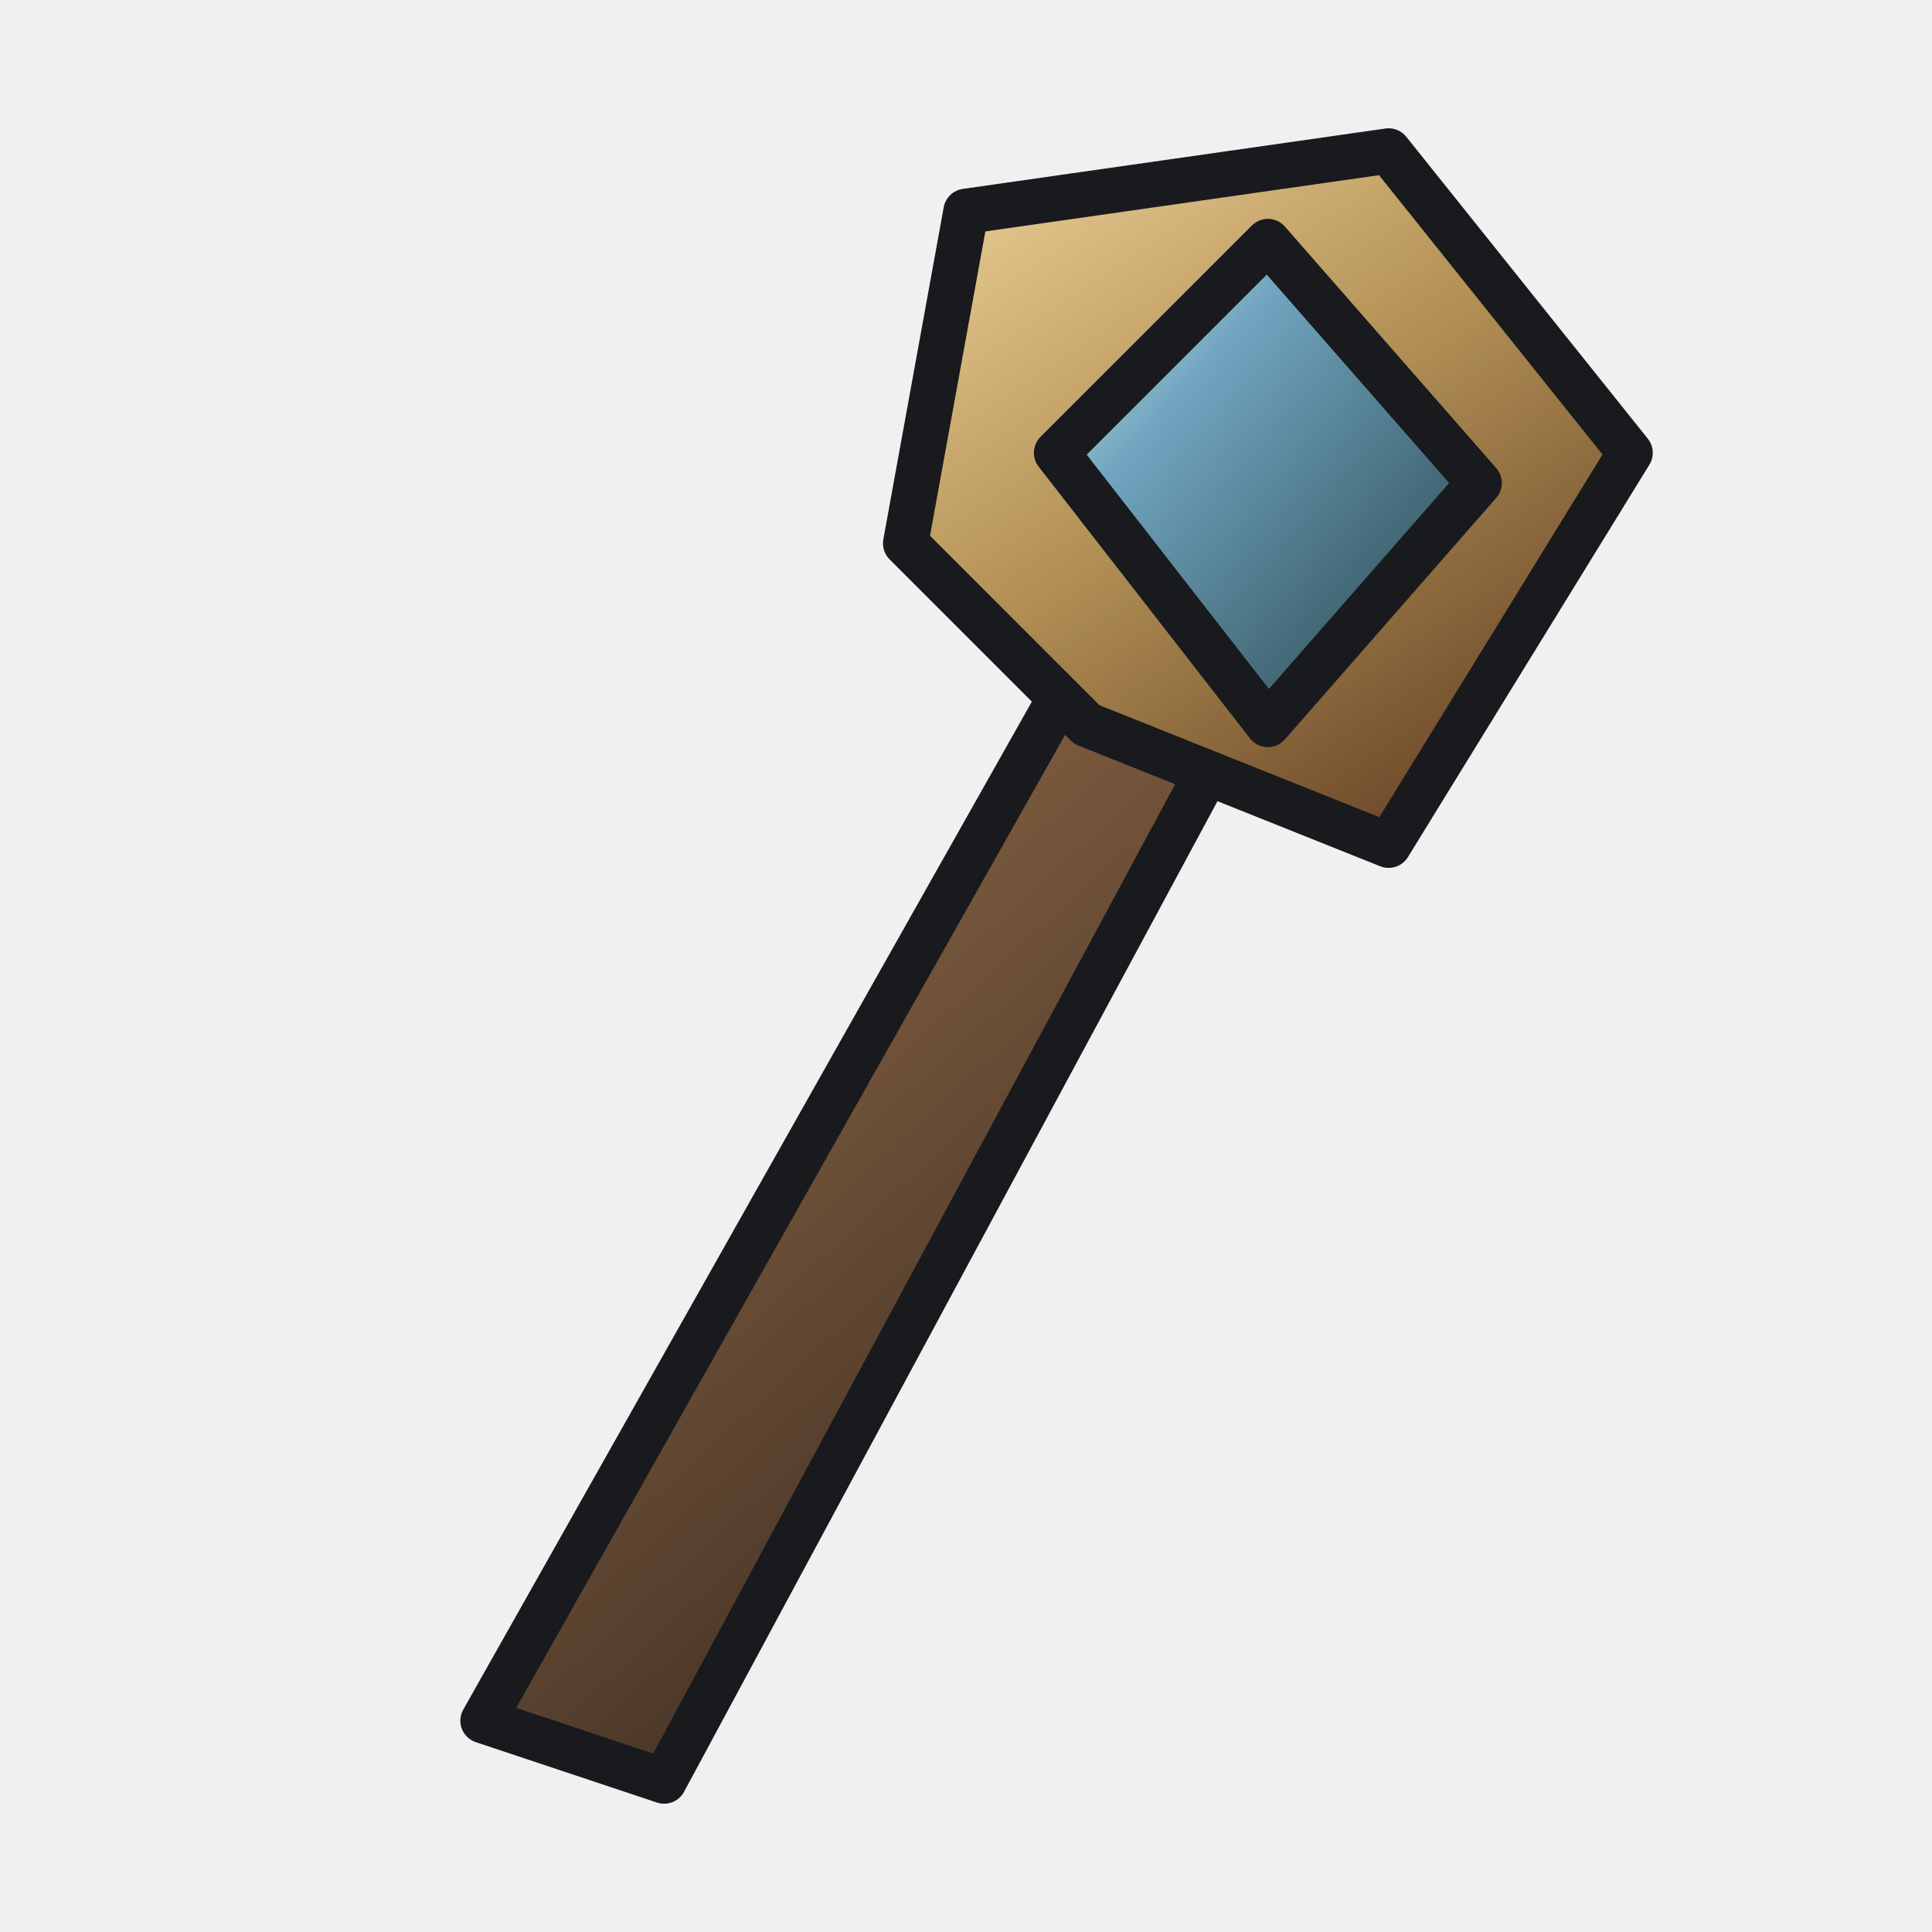
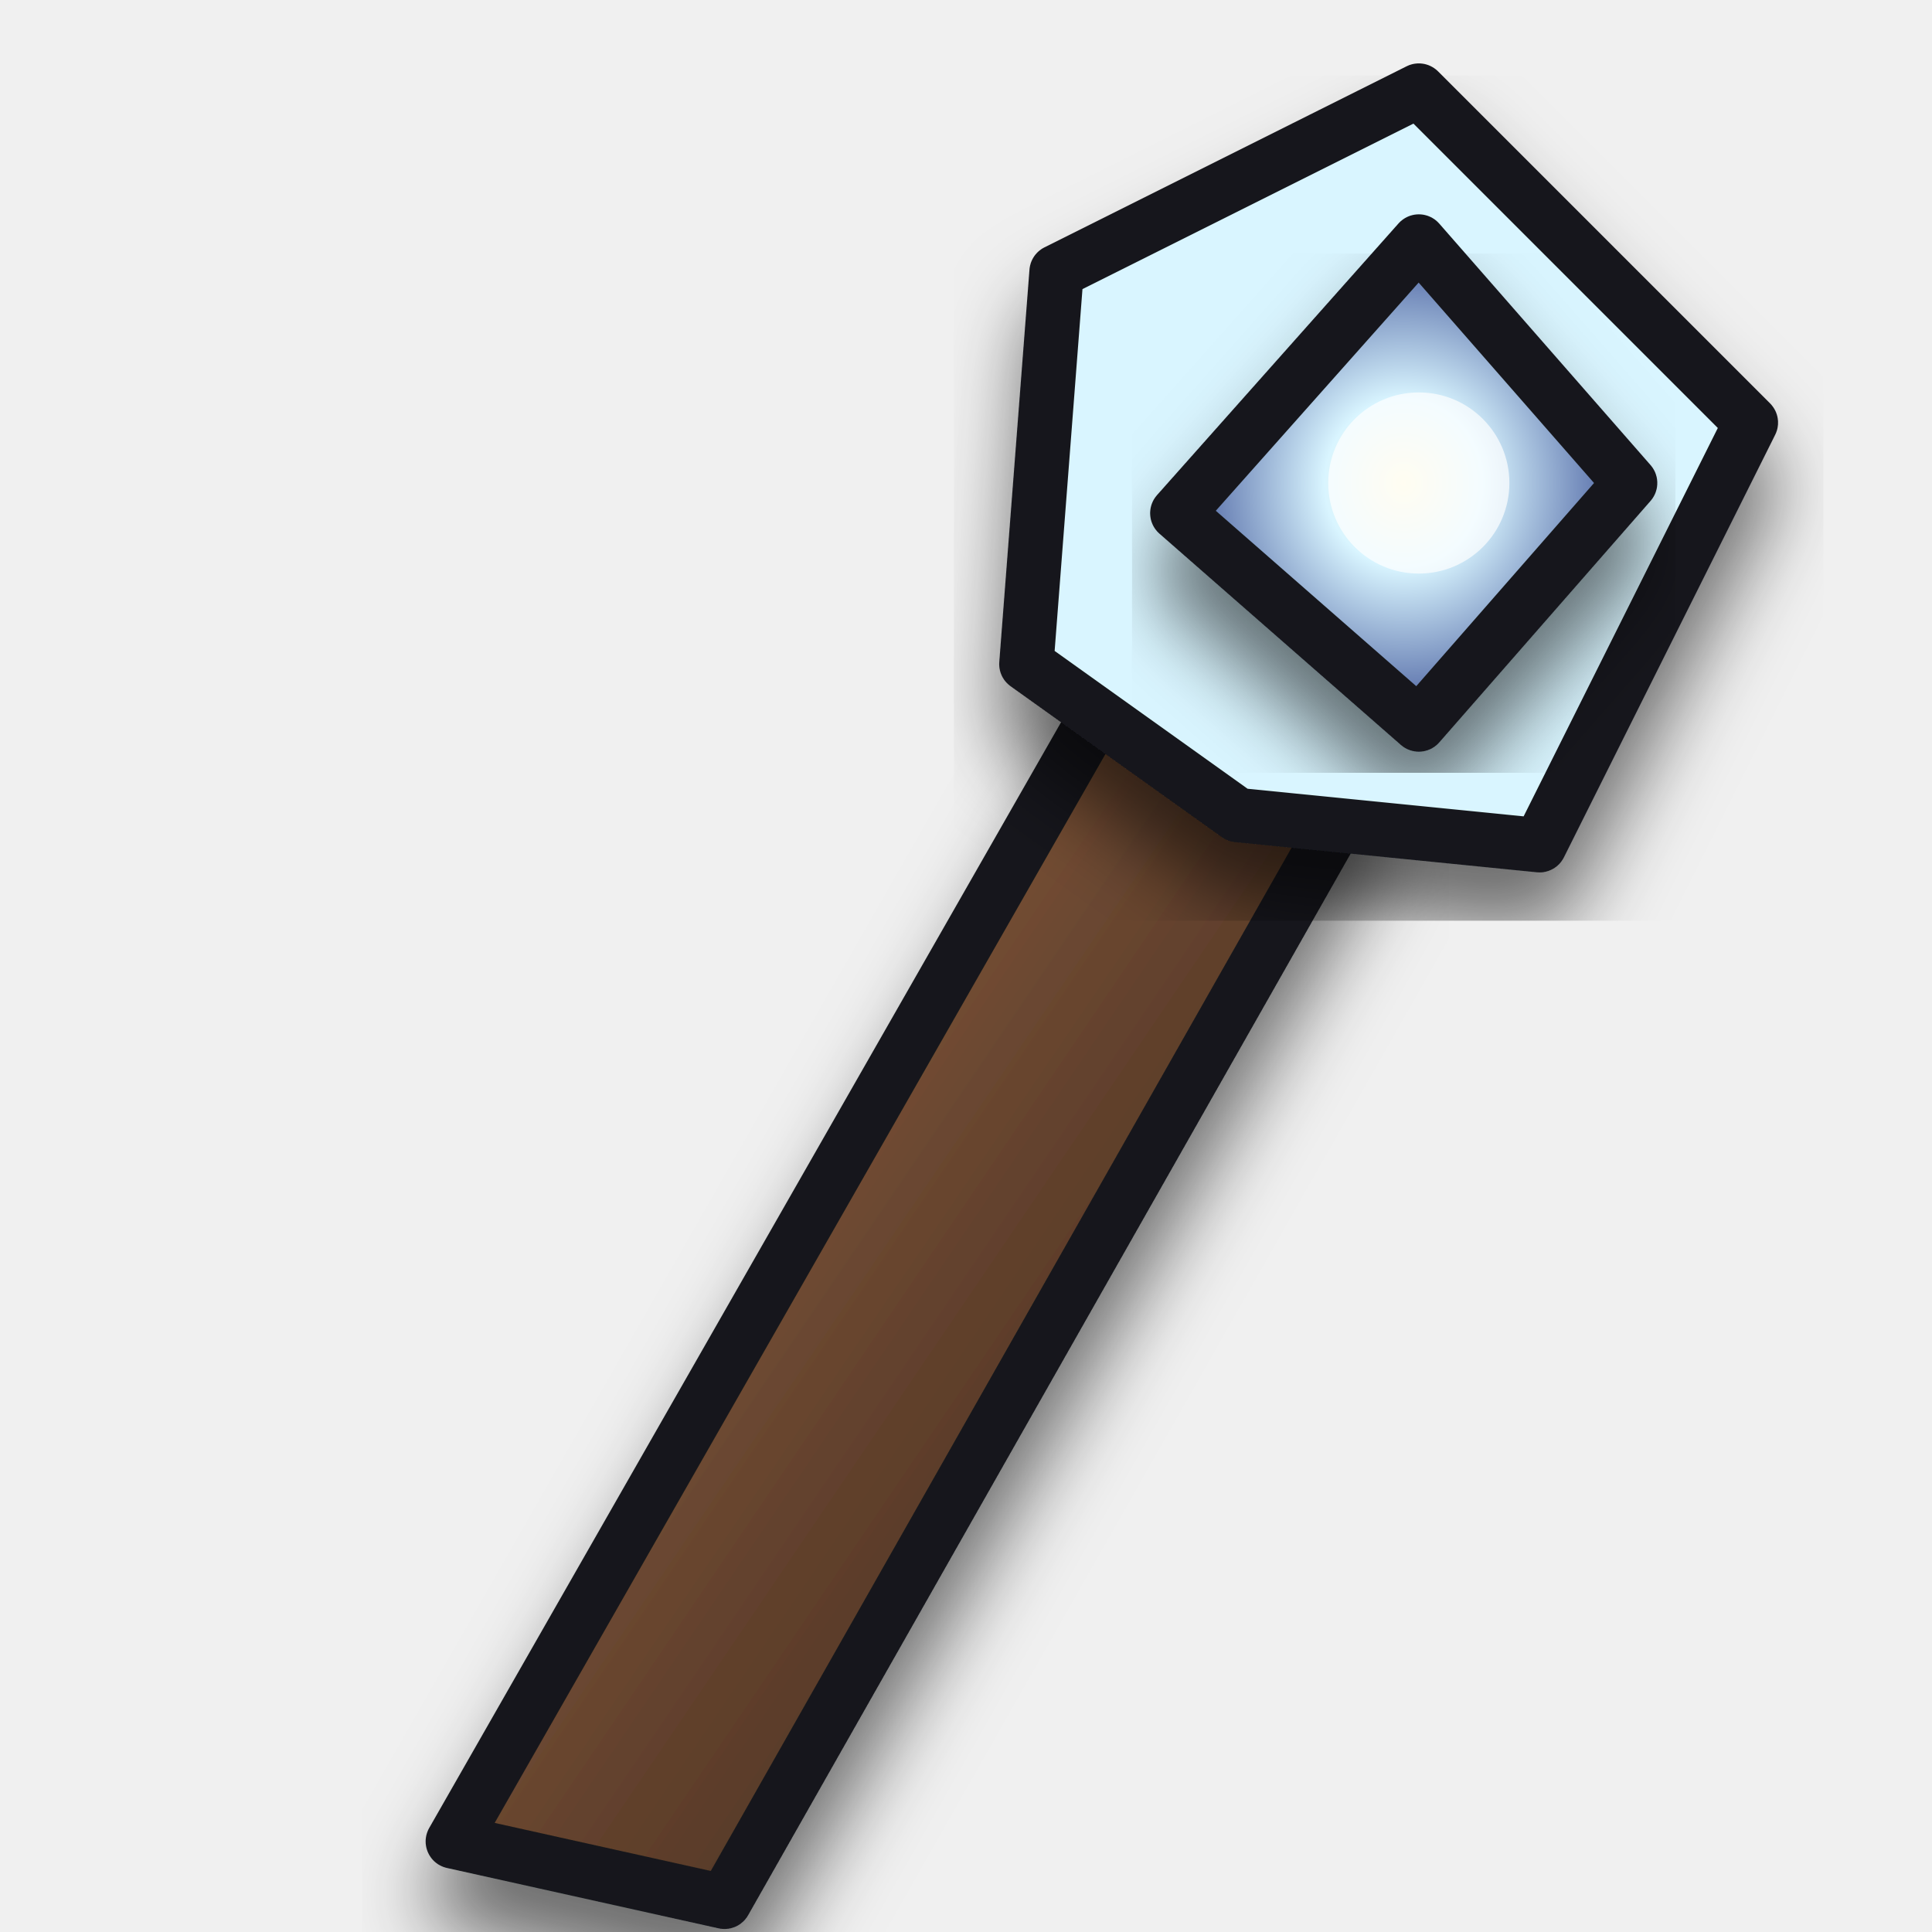
<svg xmlns="http://www.w3.org/2000/svg" viewBox="0 0 64 64" role="img">
  <defs>
-     <linearGradient id="metal" x2=".8" y2="1">
-       <stop stop-color="#d1d5cb" />
-       <stop offset=".44" stop-color="#788995" />
-       <stop offset=".55" stop-color="#b6c0be" />
-       <stop offset="1" stop-color="#394553" />
+     <linearGradient id="metal" x1="0" y1="0" x2="1" y2="1">
+       <stop stop-color="#83c9ee" />
+       <stop offset=".5" stop-color="#445a9c" />
+       <stop offset=".72" stop-color="#83c9ee" />
+       <stop offset="1" stop-color="#252a2d" />
    </linearGradient>
-     <linearGradient id="gold" x2=".7" y2="1">
-       <stop stop-color="#f0d39a" />
-       <stop offset=".5" stop-color="#b39156" />
-       <stop offset="1" stop-color="#6a4628" />
+     <linearGradient id="wood" x1="0" y1="0" x2="1" y2="1">
+       <stop stop-color="#b17b4e" />
+       <stop offset=".5" stop-color="#68452f" />
+       <stop offset="1" stop-color="#2f2019" />
    </linearGradient>
-     <linearGradient id="leather" x2=".6" y2="1">
-       <stop stop-color="#a57e58" />
-       <stop offset=".5" stop-color="#715339" />
-       <stop offset="1" stop-color="#372920" />
-     </linearGradient>
-     <linearGradient id="cloth" x2="1" y2="1">
-       <stop stop-color="#71a6c1" />
-       <stop offset="1" stop-color="#252b30" />
-     </linearGradient>
-     <linearGradient id="gem" x2="1" y2="1">
-       <stop stop-color="#eff2d8" />
-       <stop offset=".3" stop-color="#71a6c1" />
-       <stop offset="1" stop-color="#243e43" />
-     </linearGradient>
-     <linearGradient id="bone" x2="1" y2="1">
-       <stop stop-color="#f0e2ba" />
-       <stop offset="1" stop-color="#958363" />
-     </linearGradient>
-     <linearGradient id="leaf" x2="1" y2="1">
-       <stop stop-color="#a4b47c" />
-       <stop offset="1" stop-color="#3d5540" />
-     </linearGradient>
+     <radialGradient id="gem">
+       <stop stop-color="#fff7d1" />
+       <stop offset=".35" stop-color="#d9f5ff" />
+       <stop offset="1" stop-color="#445a9c" />
+     </radialGradient>
+     <filter id="sh">
+       <feDropShadow dx="0" dy="2" stdDeviation="1.3" flood-color="#000" flood-opacity=".55" />
+     </filter>
  </defs>
-   <g fill="url(#metal)" stroke="#191a1d" stroke-width="1.5" stroke-linejoin="round" stroke-linecap="round">
-     <path d="m16 57 22-39 5 2-21 39Z" fill="url(#leather)" />
-     <path d="M30 18 32 7 46 5 54 15 46 28 36 24Z" fill="url(#gold)" />
-     <path d="m35 15 7-7 7 8-7 8Z" fill="url(#gem)" />
+   <g>
+     <path d="M15 61 L39 19 L45 26 L24 63 Z" fill="url(#wood)" stroke="#17191b" stroke-width="1.8" stroke-linejoin="round" stroke-linecap="round" filter="url(#sh)" />
+     <path d="M34 22 L35 9 L47 3 L58 14 L51 28 L41 27 Z" fill="#d9f5ff" stroke="#17191b" stroke-width="1.8" stroke-linejoin="round" stroke-linecap="round" filter="url(#sh)" />
+     <path d="M39 17 L47 8 L54 16 L47 24 Z" fill="url(#gem)" stroke="#17191b" stroke-width="1.8" stroke-linejoin="round" stroke-linecap="round" filter="url(#sh)" />
+     <circle cx="47" cy="16" r="3" fill="#fff" opacity=".7" />
  </g>
</svg>
